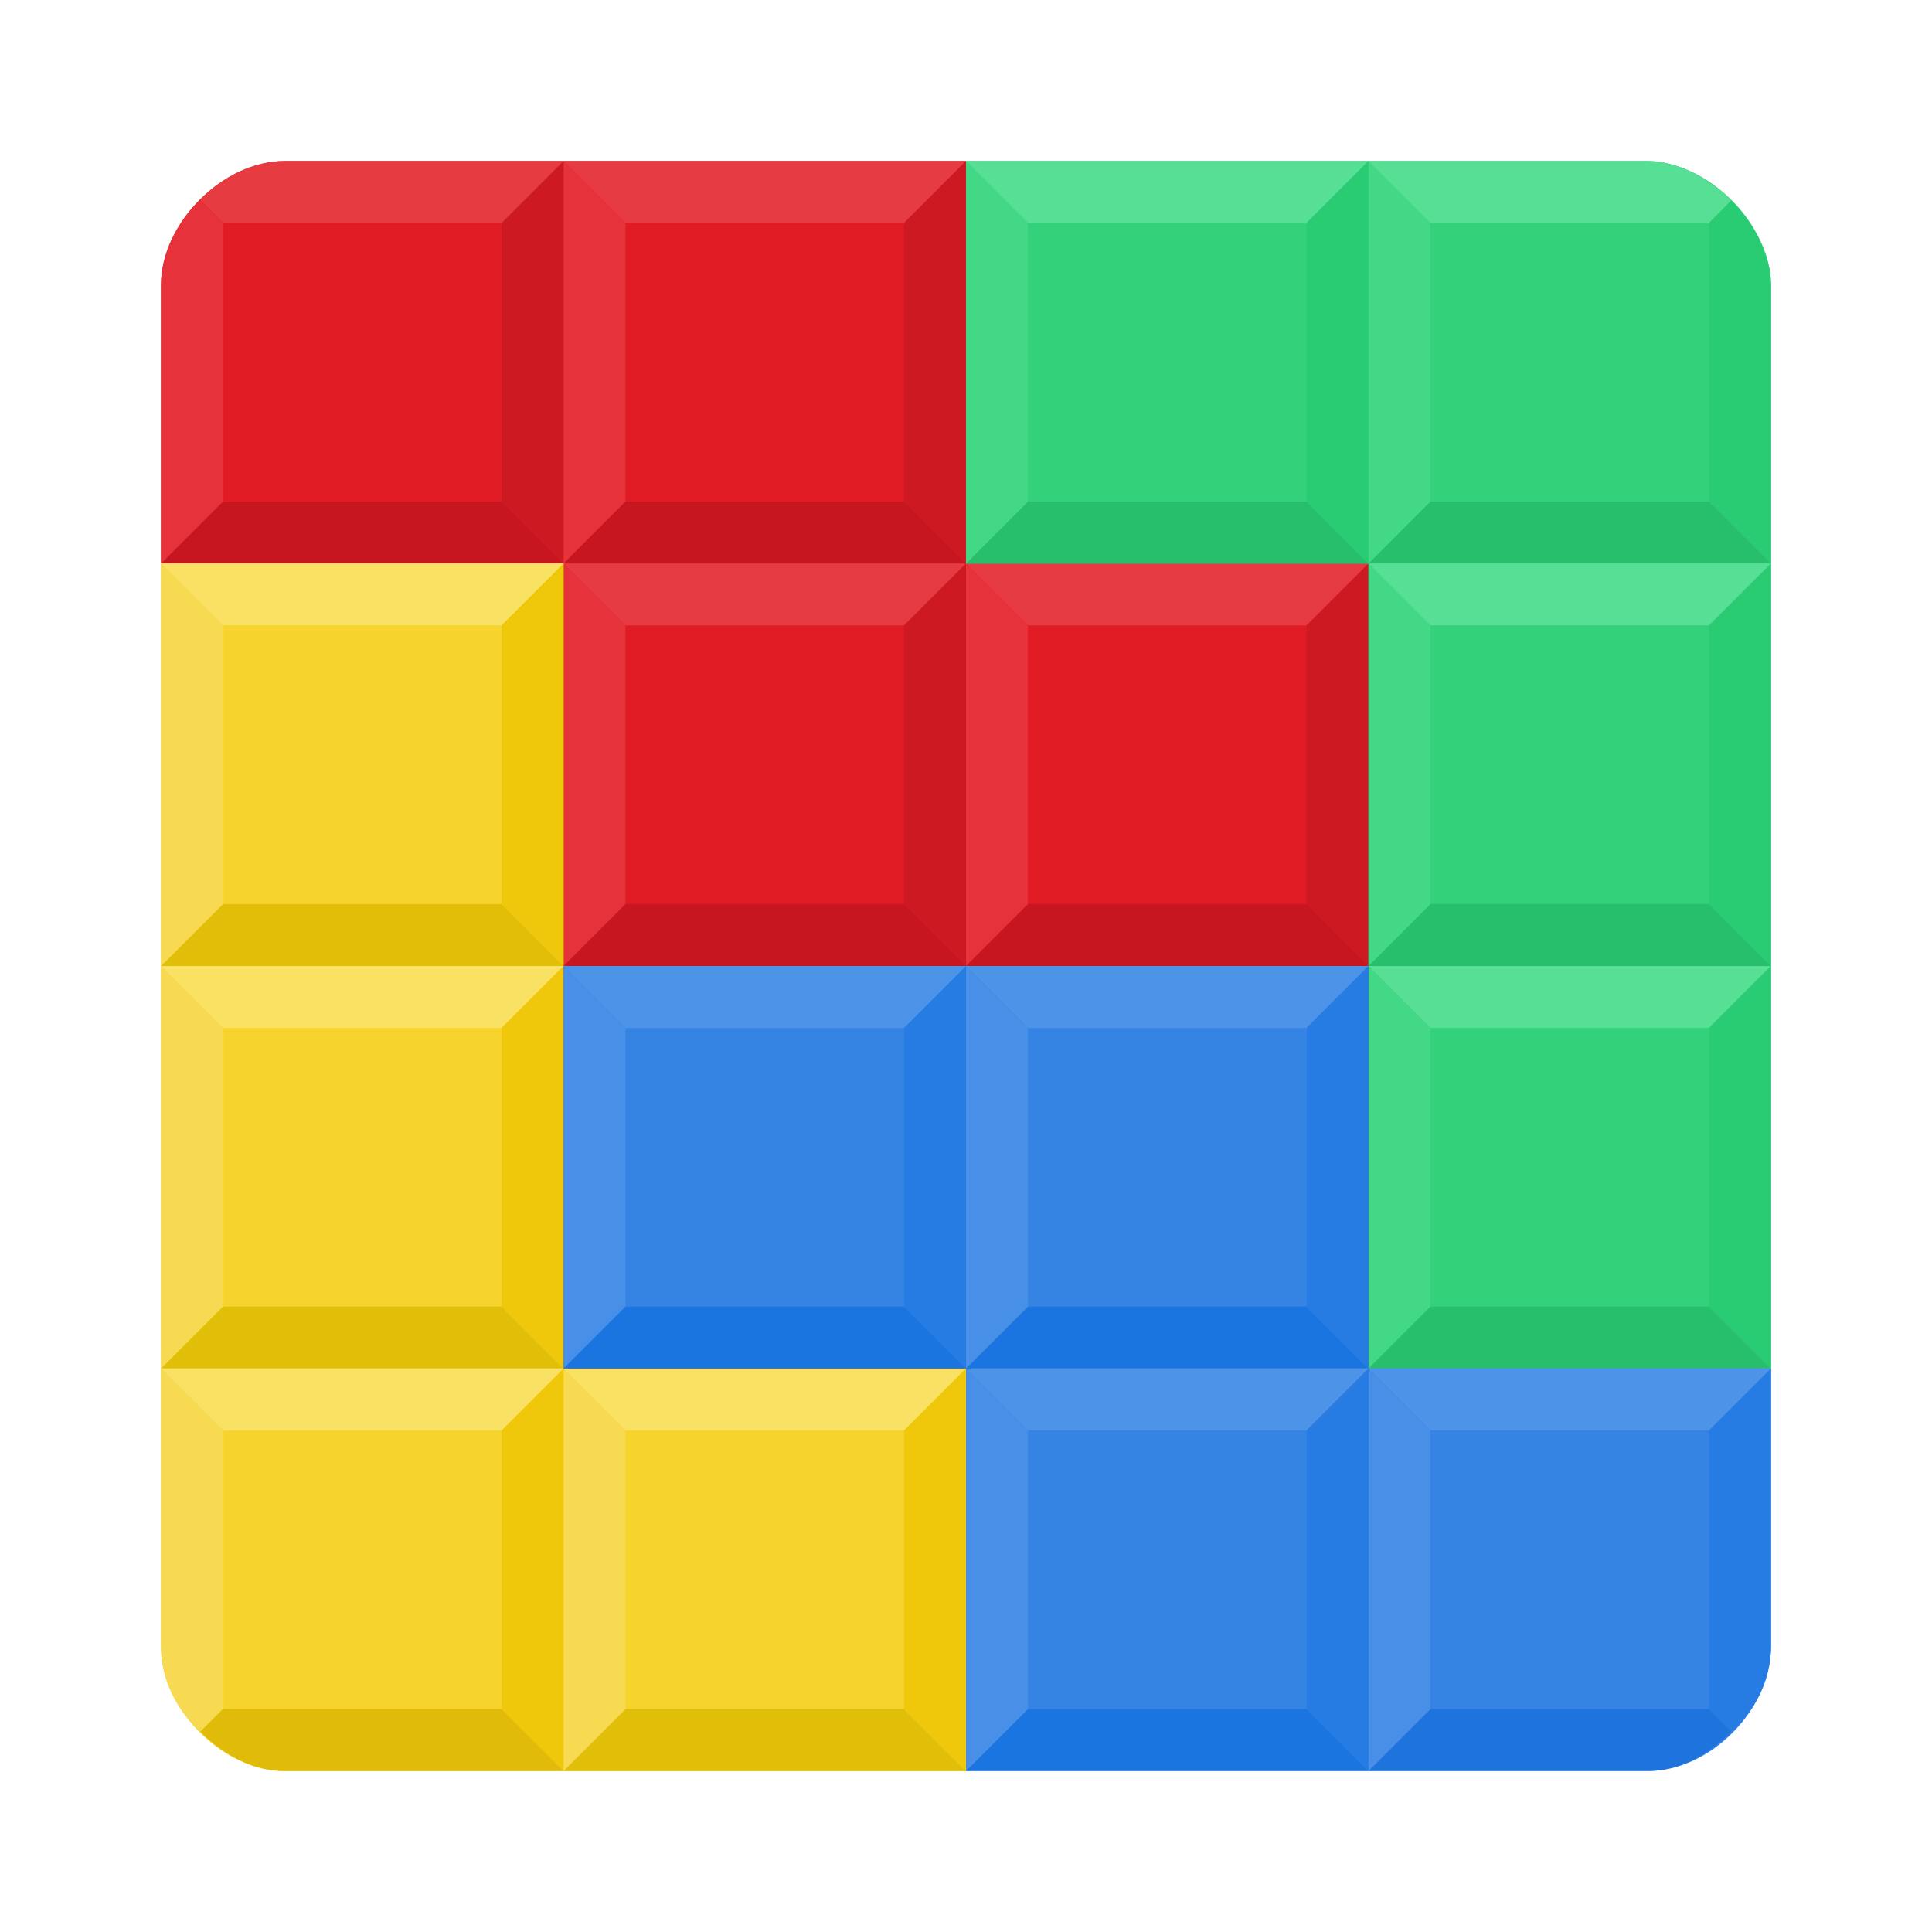
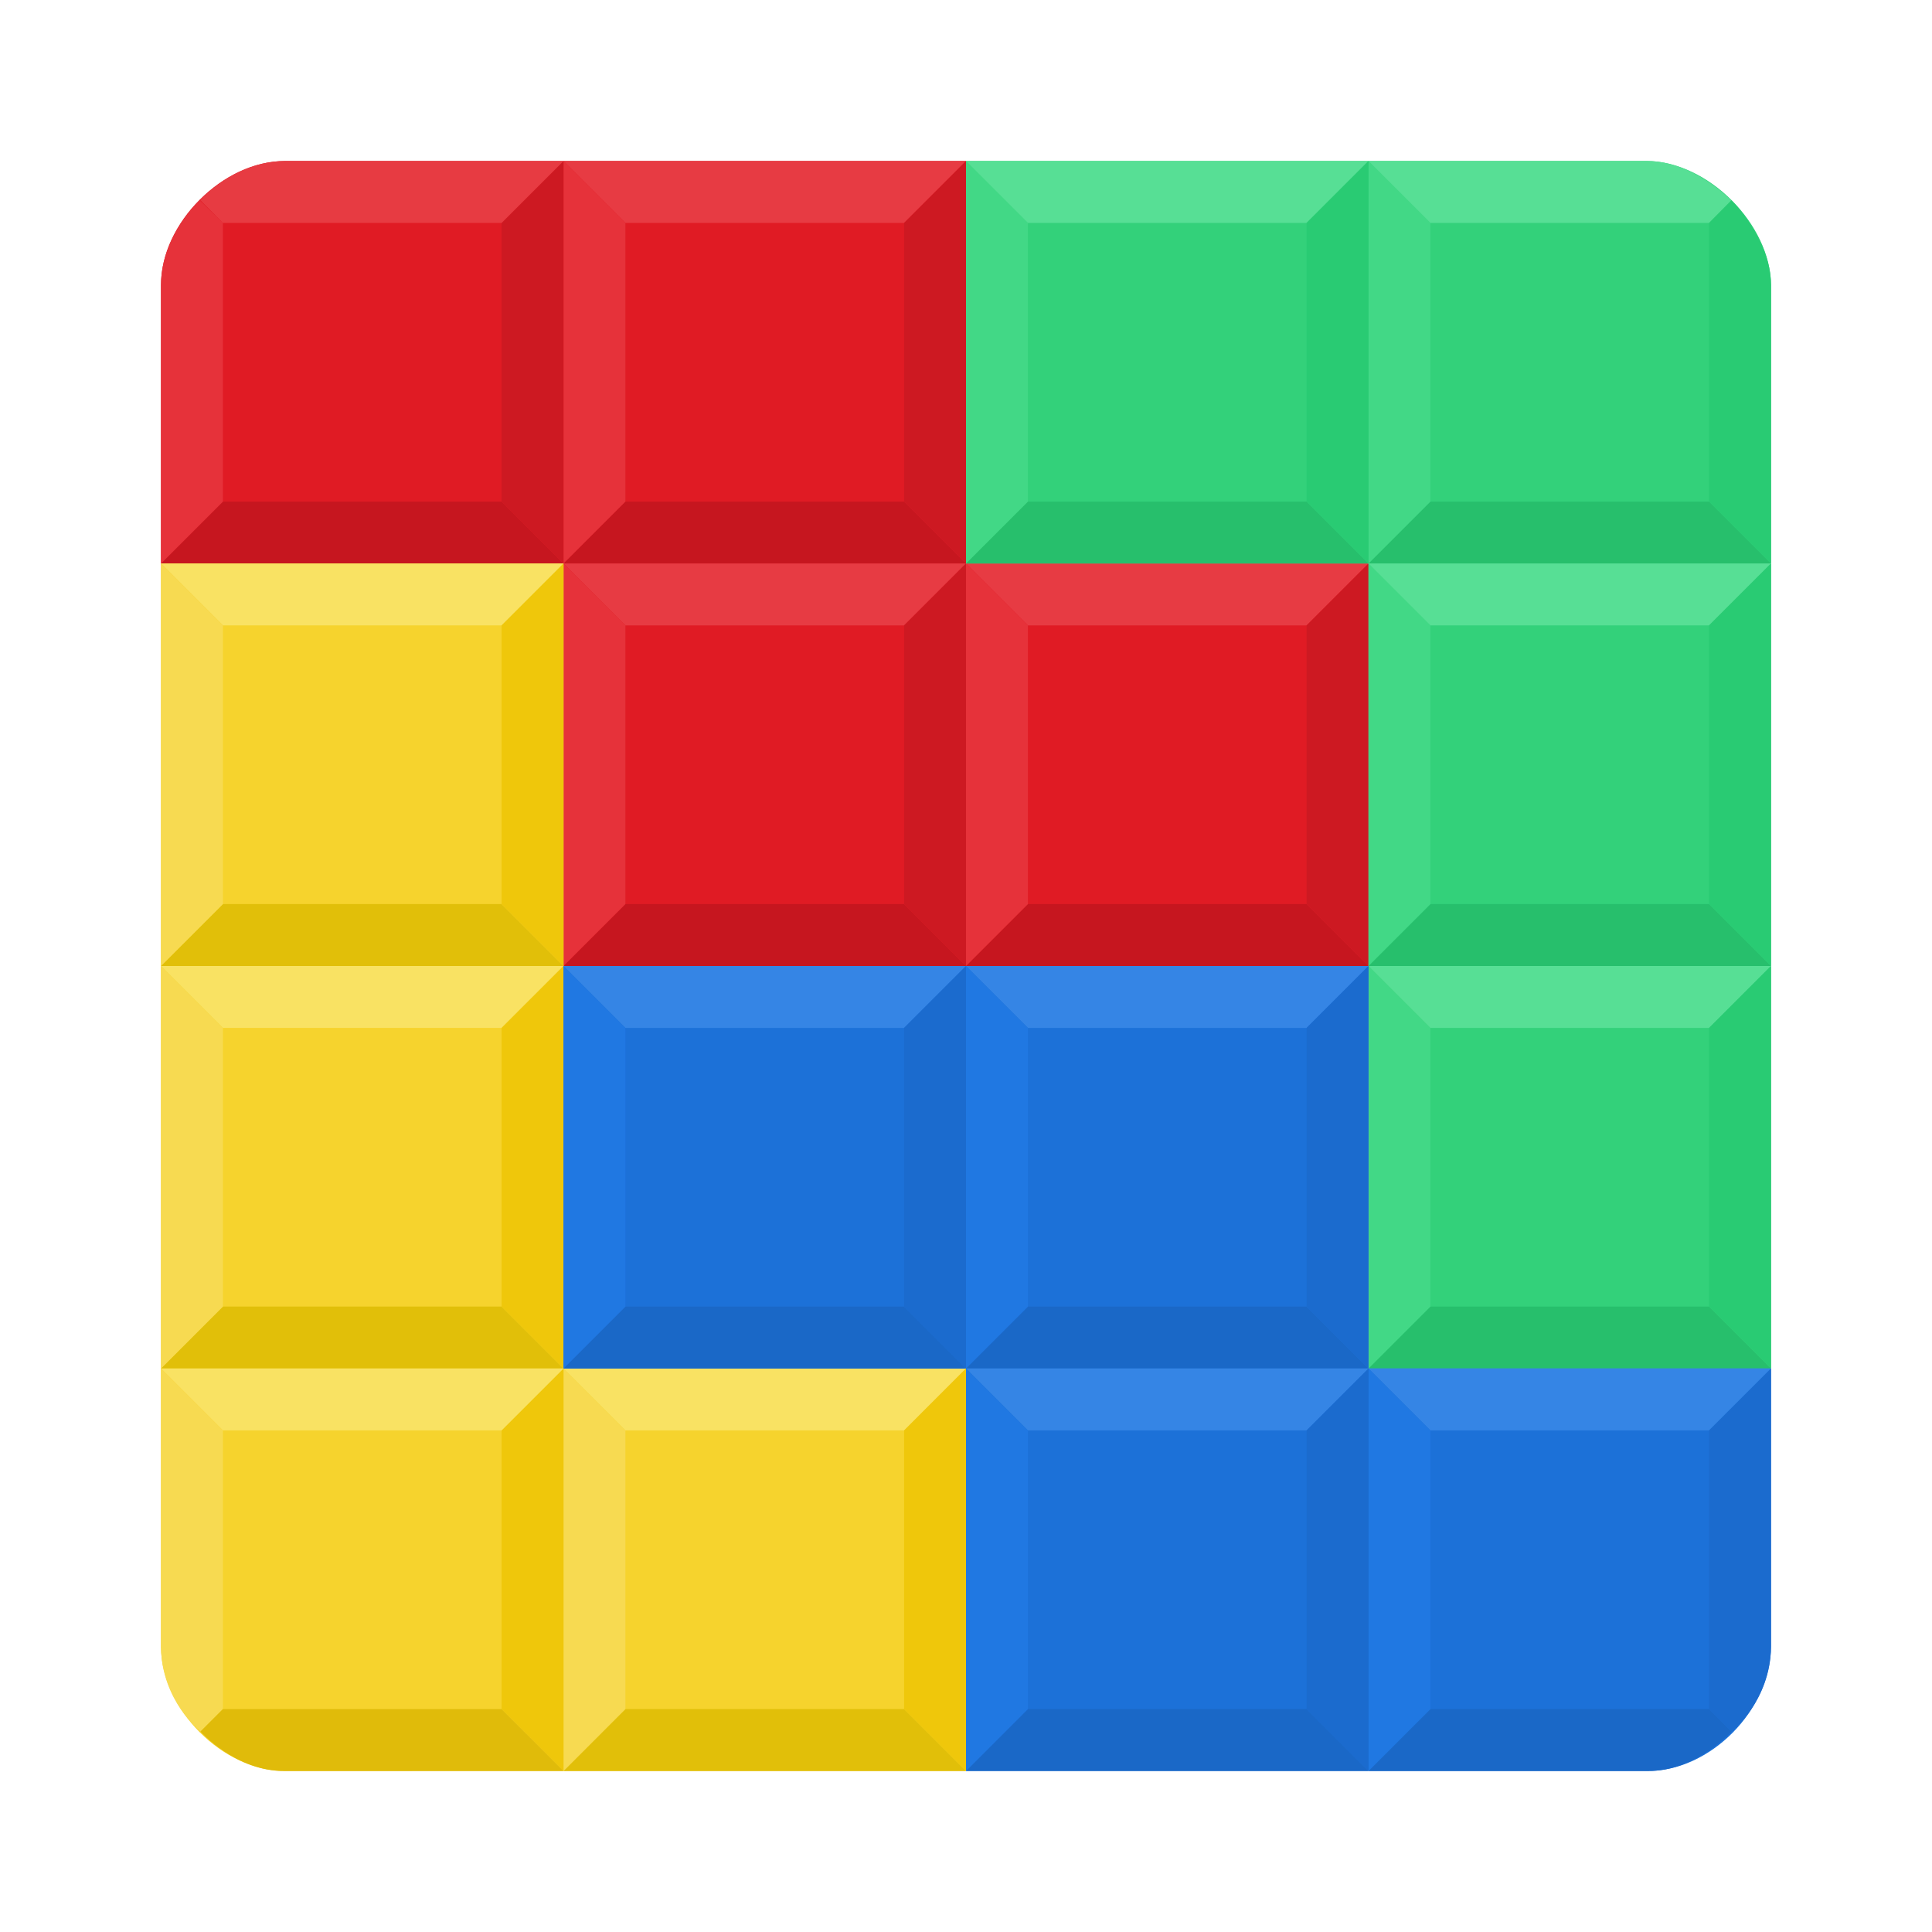
<svg xmlns="http://www.w3.org/2000/svg" xmlns:xlink="http://www.w3.org/1999/xlink" width="48" height="48" version="1.1">
-   <path d="m14 24h20v-10h-10v-10h-16.923c-1.538 0-3.077 1.538-3.077 3.077v6.923h10z" fill="#e01b24" fill-rule="evenodd" />
-   <path id="h" d="m4 14 1.538-1.538h6.923l1.538 1.538z" fill="#c6161f" fill-rule="evenodd" />
+   <path d="m14 24h20v-10h-10v-10h-16.923c-1.538 0-3.077 1.538-3.077 3.077v6.923h10z" fill="#e01b24" fill-rule="evenodd" stroke-width=".385" />
+   <path id="h" d="m4 14 1.538-1.538h6.923l1.538 1.538z" fill="#c6161f" fill-rule="evenodd" stroke-width=".385" />
  <use transform="translate(10)" width="100%" height="100%" xlink:href="#h" />
-   <use transform="translate(10 10)" width="100%" height="100%" xlink:href="#h" />
-   <use transform="translate(20 10)" width="100%" height="100%" xlink:href="#h" />
-   <path id="n" d="m14 4 1.538 1.538h6.923l1.538-1.538z" fill="#e73b43" fill-rule="evenodd" />
-   <use transform="translate(0 10)" width="100%" height="100%" xlink:href="#n" />
-   <use transform="translate(10 10)" width="100%" height="100%" xlink:href="#n" />
-   <path id="m" d="m14 4 1.538 1.538v6.923l-1.538 1.538z" fill="#e6323a" fill-rule="evenodd" />
-   <use transform="translate(0 10)" width="100%" height="100%" xlink:href="#m" />
-   <use transform="translate(10 10)" width="100%" height="100%" xlink:href="#m" />
-   <path id="c" d="m14 14-1.538-1.538v-6.923l1.538-1.538z" fill="#cd1922" fill-rule="evenodd" />
-   <use transform="translate(10 10)" width="100%" height="100%" xlink:href="#c" />
+   <use transform="translate(10 9.9999)" width="100%" height="100%" xlink:href="#h" />
+   <use transform="translate(20 9.9999)" width="100%" height="100%" xlink:href="#h" />
+   <path id="n" d="m14 4 1.538 1.538h6.923l1.538-1.538z" fill="#e73b43" fill-rule="evenodd" stroke-width=".385" />
+   <use transform="translate(7.1708e-8 9.9999)" width="100%" height="100%" xlink:href="#n" />
+   <use transform="translate(10 9.9999)" width="100%" height="100%" xlink:href="#n" />
+   <path id="m" d="m14 4 1.538 1.538v6.923l-1.538 1.538z" fill="#e6323a" fill-rule="evenodd" stroke-width=".385" />
+   <use transform="translate(7.1708e-8 9.9999)" width="100%" height="100%" xlink:href="#m" />
+   <use transform="translate(10 9.9999)" width="100%" height="100%" xlink:href="#m" />
+   <path id="c" d="m14 14-1.538-1.538v-6.923l1.538-1.538z" fill="#cd1922" fill-rule="evenodd" stroke-width=".385" />
+   <use transform="translate(10 9.9999)" width="100%" height="100%" xlink:href="#c" />
  <use transform="translate(10)" width="100%" height="100%" xlink:href="#c" />
-   <use transform="translate(20 10)" width="100%" height="100%" xlink:href="#c" />
-   <g fill-rule="evenodd">
-     <path d="m4.963 4.978 0.576 0.561v6.923l-1.538 1.538v-6.923c0.008-1.246 0.963-2.099 0.963-2.099z" fill="#e6323a" />
-     <path d="m4.974 4.972 0.564 0.566h6.923l1.538-1.538h-6.923c-1.287 0.017-2.103 0.972-2.103 0.972z" fill="#e73b42" />
-     <path d="m24 4h16.923c1.524 0.016 3.061 1.569 3.077 3.077v26.923h-10v-20h-10z" fill="#33d17a" />
-     <path id="g" d="m24 14 1.538-1.538h6.923l1.538 1.538z" fill="#27bf6c" fill-rule="evenodd" />
+   <use transform="translate(20 9.9999)" width="100%" height="100%" xlink:href="#c" />
+   <g transform="matrix(.38462 0 0 .38461 -.61538 -.61523)" fill-rule="evenodd">
+     <path d="m14.503 14.542 1.497 1.458v18l-4 4v-18c0.021-3.241 2.503-5.458 2.503-5.458z" fill="#e6323a" />
+     <path d="m14.533 14.527 1.467 1.473h18l4-4h-18c-3.346 0.045-5.467 2.527-5.467 2.527z" fill="#e73b42" />
+     <path d="m64 12h44c3.963 0.043 7.957 4.08 8 8v70h-26v-52h-26z" fill="#33d17a" />
+     <path id="g" d="m64 38 4-4h18l4 4z" fill="#27bf6c" fill-rule="evenodd" />
  </g>
-   <use transform="translate(10)" width="100%" height="100%" xlink:href="#g" />
-   <use transform="translate(10 10)" width="100%" height="100%" xlink:href="#g" />
-   <use transform="translate(10 20)" width="100%" height="100%" xlink:href="#g" />
-   <path id="f" d="m24 4 1.538 1.538v6.923l-1.538 1.538z" fill="#42d886" fill-rule="evenodd" />
+   <use transform="matrix(.38462 0 0 .38461 9.3846 -.61523)" width="100%" height="100%" xlink:href="#g" />
+   <use transform="matrix(.38462 0 0 .38461 9.3846 9.3847)" width="100%" height="100%" xlink:href="#g" />
+   <use transform="matrix(.38462 0 0 .38461 9.3846 19.385)" width="100%" height="100%" xlink:href="#g" />
+   <path id="f" d="m24 4 1.538 1.538v6.923l-1.538 1.538z" fill="#42d886" fill-rule="evenodd" stroke-width=".385" />
  <use transform="translate(10)" width="100%" height="100%" xlink:href="#f" />
  <use transform="translate(10 20)" width="100%" height="100%" xlink:href="#f" />
-   <use transform="translate(10 10)" width="100%" height="100%" xlink:href="#f" />
-   <path id="p" d="m24 4 1.538 1.538h6.923l1.538-1.538z" fill="#57df95" fill-rule="evenodd" />
-   <use transform="translate(10 10)" width="100%" height="100%" xlink:href="#p" />
+   <use transform="translate(10 9.9999)" width="100%" height="100%" xlink:href="#f" />
+   <path id="p" d="m24 4 1.538 1.538h6.923l1.538-1.538z" fill="#57df95" fill-rule="evenodd" stroke-width=".385" />
+   <use transform="translate(10 9.9999)" width="100%" height="100%" xlink:href="#p" />
  <use transform="translate(10 20)" width="100%" height="100%" xlink:href="#p" />
-   <path id="o" d="m34 4-1.538 1.538v6.923l1.538 1.538z" fill="#29cb73" fill-rule="evenodd" />
-   <use transform="translate(10 10)" width="100%" height="100%" xlink:href="#o" />
+   <path id="o" d="m34 4-1.538 1.538v6.923l1.538 1.538z" fill="#29cb73" fill-rule="evenodd" stroke-width=".385" />
+   <use transform="translate(10 9.9999)" width="100%" height="100%" xlink:href="#o" />
  <use transform="translate(10 20)" width="100%" height="100%" xlink:href="#o" />
-   <g fill-rule="evenodd">
-     <path d="m34 4 1.538 1.538h6.923l0.549-0.561s-0.934-0.977-2.087-0.977z" fill="#57df95" />
-     <path d="m44 7.077c-0.006-1.147-0.979-2.098-0.979-2.098l-0.559 0.559v6.923l1.538 1.538z" fill="#29cb73" />
-     <path d="m4 14v26.923c0.008 1.54 1.538 3.077 3.071 3.077l16.929-6.54e-4 3.84e-4 -9.999h-10v-20z" fill="#f6d32d" />
-     <path id="j" d="m14 24h-10l1.538-1.538h6.923z" fill="#e1bf09" fill-rule="evenodd" />
+   <g transform="matrix(.38462 0 0 .38461 -.61538 -.61523)" fill-rule="evenodd">
+     <path d="m90 12 4 4h18l1.427-1.459s-2.427-2.541-5.427-2.541z" fill="#57df95" />
+     <path d="m116 20c-0.015-2.983-2.547-5.453-2.547-5.453l-1.453 1.453v18l4 4z" fill="#29cb73" />
+     <path d="m12 38v70c0.021 4.005 4 8 7.984 8l44.015-2e-3 9.99e-4 -25.998h-26v-52z" fill="#f6d32d" />
+     <path id="j" d="m38 64h-26l4-4h18z" fill="#e1bf09" fill-rule="evenodd" />
  </g>
-   <use transform="translate(0 10)" width="100%" height="100%" xlink:href="#j" />
-   <use transform="translate(10 20)" width="100%" height="100%" xlink:href="#j" />
-   <path id="a" d="m14 14h-10l1.538 1.538h6.923z" fill="#f9e263" fill-rule="evenodd" />
-   <use transform="translate(0 10)" width="100%" height="100%" xlink:href="#a" />
+   <use transform="matrix(.38462 0 0 .38461 -.61538 9.3847)" width="100%" height="100%" xlink:href="#j" />
+   <use transform="matrix(.38462 0 0 .38461 9.3846 19.385)" width="100%" height="100%" xlink:href="#j" />
+   <path id="a" d="m14 14h-10l1.538 1.538h6.923z" fill="#f9e263" fill-rule="evenodd" stroke-width=".385" />
+   <use transform="translate(7.1708e-8 9.9999)" width="100%" height="100%" xlink:href="#a" />
  <use transform="translate(10 20)" width="100%" height="100%" xlink:href="#a" />
-   <path id="i" d="m4 24v-10l1.538 1.538v6.923z" fill="#f7da51" fill-rule="evenodd" />
-   <use transform="translate(0 10)" width="100%" height="100%" xlink:href="#i" />
+   <path id="i" d="m4 24v-10l1.538 1.538v6.923z" fill="#f7da51" fill-rule="evenodd" stroke-width=".385" />
+   <use transform="translate(7.1708e-8 9.9999)" width="100%" height="100%" xlink:href="#i" />
  <use transform="translate(10 20)" width="100%" height="100%" xlink:href="#i" />
-   <path id="b" d="m14 14v10l-1.538-1.538v-6.923z" fill="#efc70b" fill-rule="evenodd" />
-   <use transform="translate(0 10)" width="100%" height="100%" xlink:href="#b" />
+   <path id="b" d="m14 14v10l-1.538-1.538v-6.923z" fill="#efc70b" fill-rule="evenodd" stroke-width=".385" />
+   <use transform="translate(7.1708e-8 9.9999)" width="100%" height="100%" xlink:href="#b" />
  <use transform="translate(10 20)" width="100%" height="100%" xlink:href="#b" />
-   <use transform="translate(0 20)" width="100%" height="100%" xlink:href="#b" />
-   <use transform="translate(0 20)" width="100%" height="100%" xlink:href="#a" />
-   <g fill-rule="evenodd">
+   <use transform="translate(7.1708e-8 20)" width="100%" height="100%" xlink:href="#b" />
+   <use transform="translate(7.1708e-8 20)" width="100%" height="100%" xlink:href="#a" />
+   <g fill-rule="evenodd" stroke-width=".385">
    <path d="m4 40.923v-6.923l1.538 1.538v6.923l-0.557 0.557s-0.965-0.752-0.981-2.096z" fill="#f7da51" />
    <path d="m14 44h-6.923c-1.213 0.016-2.096-0.981-2.096-0.981l0.557-0.557h6.923z" fill="#e0bb0a" />
-     <path d="m14 24h20v10h10v6.896c0 1.59-1.52 3.12-3.077 3.103h-16.923v-10h-10z" fill="#3584e4" />
-     <path id="l" d="m14 34 1.538-1.538h6.923l1.538 1.538z" fill="#1a75e0" fill-rule="evenodd" />
+     <path d="m14 24h20v10h10v6.896c0 1.59-1.52 3.12-3.077 3.103h-16.923v-10h-10z" fill="#1c71d8" />
+     <path id="l" d="m14 34 1.538-1.538h6.923l1.538 1.538z" fill="#1a68c7" fill-rule="evenodd" stroke-width=".385" />
  </g>
  <use transform="translate(10)" width="100%" height="100%" xlink:href="#l" />
  <use transform="translate(9.9996 9.9992)" width="100%" height="100%" xlink:href="#l" />
-   <path d="m34 43.999h6.923c1.213 0.016 2.096-0.981 2.096-0.981l-0.557-0.557h-6.923z" fill="#1e74dc" fill-rule="evenodd" />
-   <path id="e" d="m14 24 1.538 1.538h6.923l1.538-1.538z" fill="#4d94e9" fill-rule="evenodd" />
+   <path d="m34 44h6.923c1.213 0.016 2.096-0.981 2.096-0.981l-0.557-0.557h-6.923z" fill="#1a68c7" fill-rule="evenodd" stroke-width=".385" />
+   <path id="e" d="m14 24 1.538 1.538h6.923l1.538-1.538z" fill="#3585e5" fill-rule="evenodd" stroke-width=".385" />
  <use transform="translate(10)" width="100%" height="100%" xlink:href="#e" />
-   <use transform="translate(10 10)" width="100%" height="100%" xlink:href="#e" />
-   <use transform="translate(20 10)" width="100%" height="100%" xlink:href="#e" />
-   <path id="d" d="m14 34 1.538-1.538v-6.923l-1.538-1.538z" fill="#478fe7" fill-rule="evenodd" />
+   <use transform="translate(10 9.9999)" width="100%" height="100%" xlink:href="#e" />
+   <use transform="translate(20 9.9999)" width="100%" height="100%" xlink:href="#e" />
+   <path id="d" d="m14 34 1.538-1.538v-6.923l-1.538-1.538z" fill="#2078e2" fill-rule="evenodd" stroke-width=".385" />
  <use transform="translate(10)" width="100%" height="100%" xlink:href="#d" />
-   <use transform="translate(10 10)" width="100%" height="100%" xlink:href="#d" />
+   <use transform="translate(10 9.9999)" width="100%" height="100%" xlink:href="#d" />
  <use transform="translate(20 9.9992)" width="100%" height="100%" xlink:href="#d" />
-   <path id="k" d="m24 34-1.538-1.538v-6.923l1.538-1.538z" fill="#277ce3" fill-rule="evenodd" />
+   <path id="k" d="m24 34-1.538-1.538v-6.923l1.538-1.538z" fill="#1b6bce" fill-rule="evenodd" stroke-width=".385" />
  <use transform="translate(10)" width="100%" height="100%" xlink:href="#k" />
-   <use transform="translate(10 10)" width="100%" height="100%" xlink:href="#k" />
-   <path d="m44 40.922v-6.923l-1.538 1.538v6.923l0.557 0.557s0.965-0.752 0.981-2.096z" fill="#277ce3" fill-rule="evenodd" />
+   <use transform="translate(10 9.9999)" width="100%" height="100%" xlink:href="#k" />
+   <path d="m44 40.923v-6.923l-1.538 1.538v6.923l0.557 0.557s0.965-0.752 0.981-2.096z" fill="#1b6bce" fill-rule="evenodd" stroke-width=".385" />
</svg>
